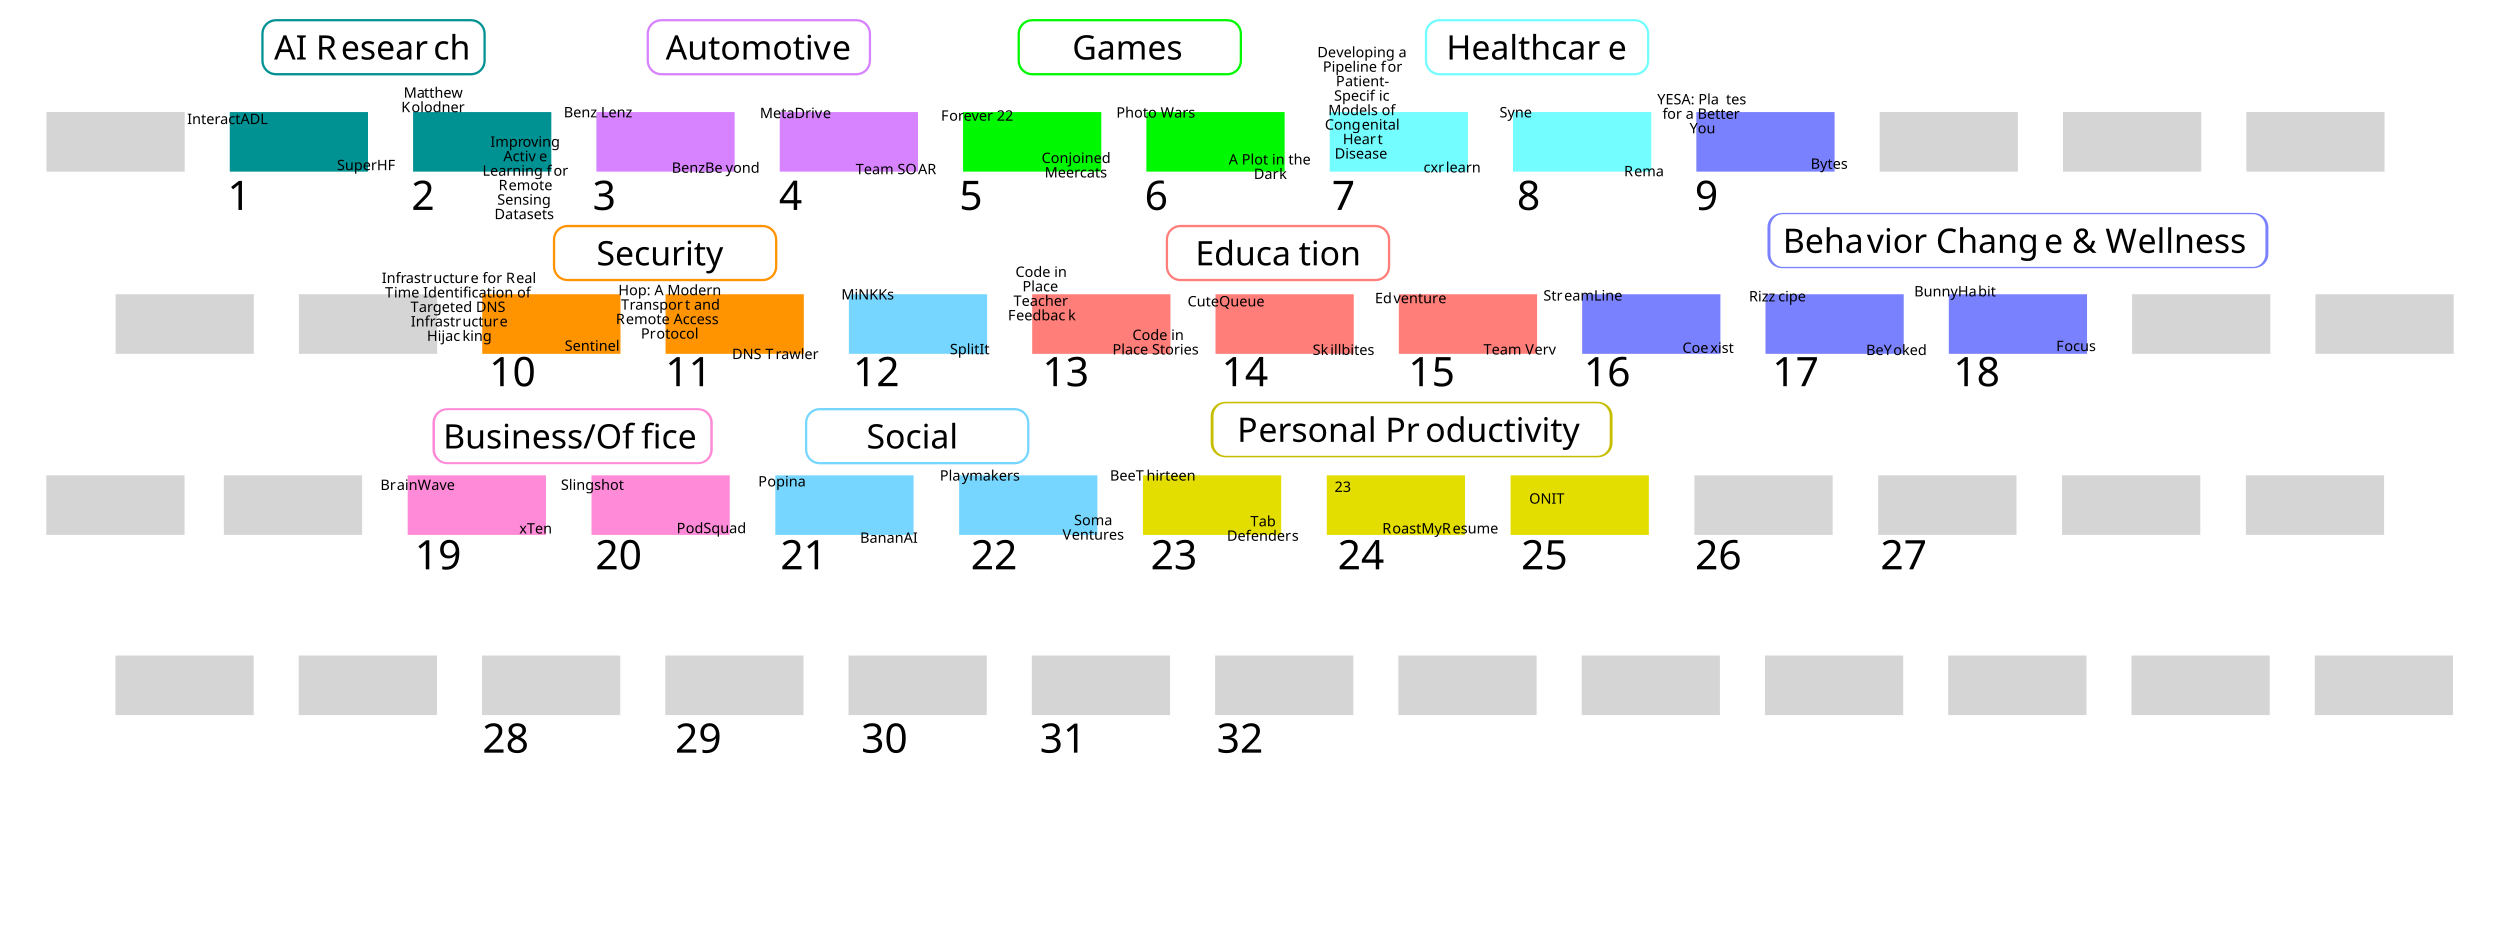
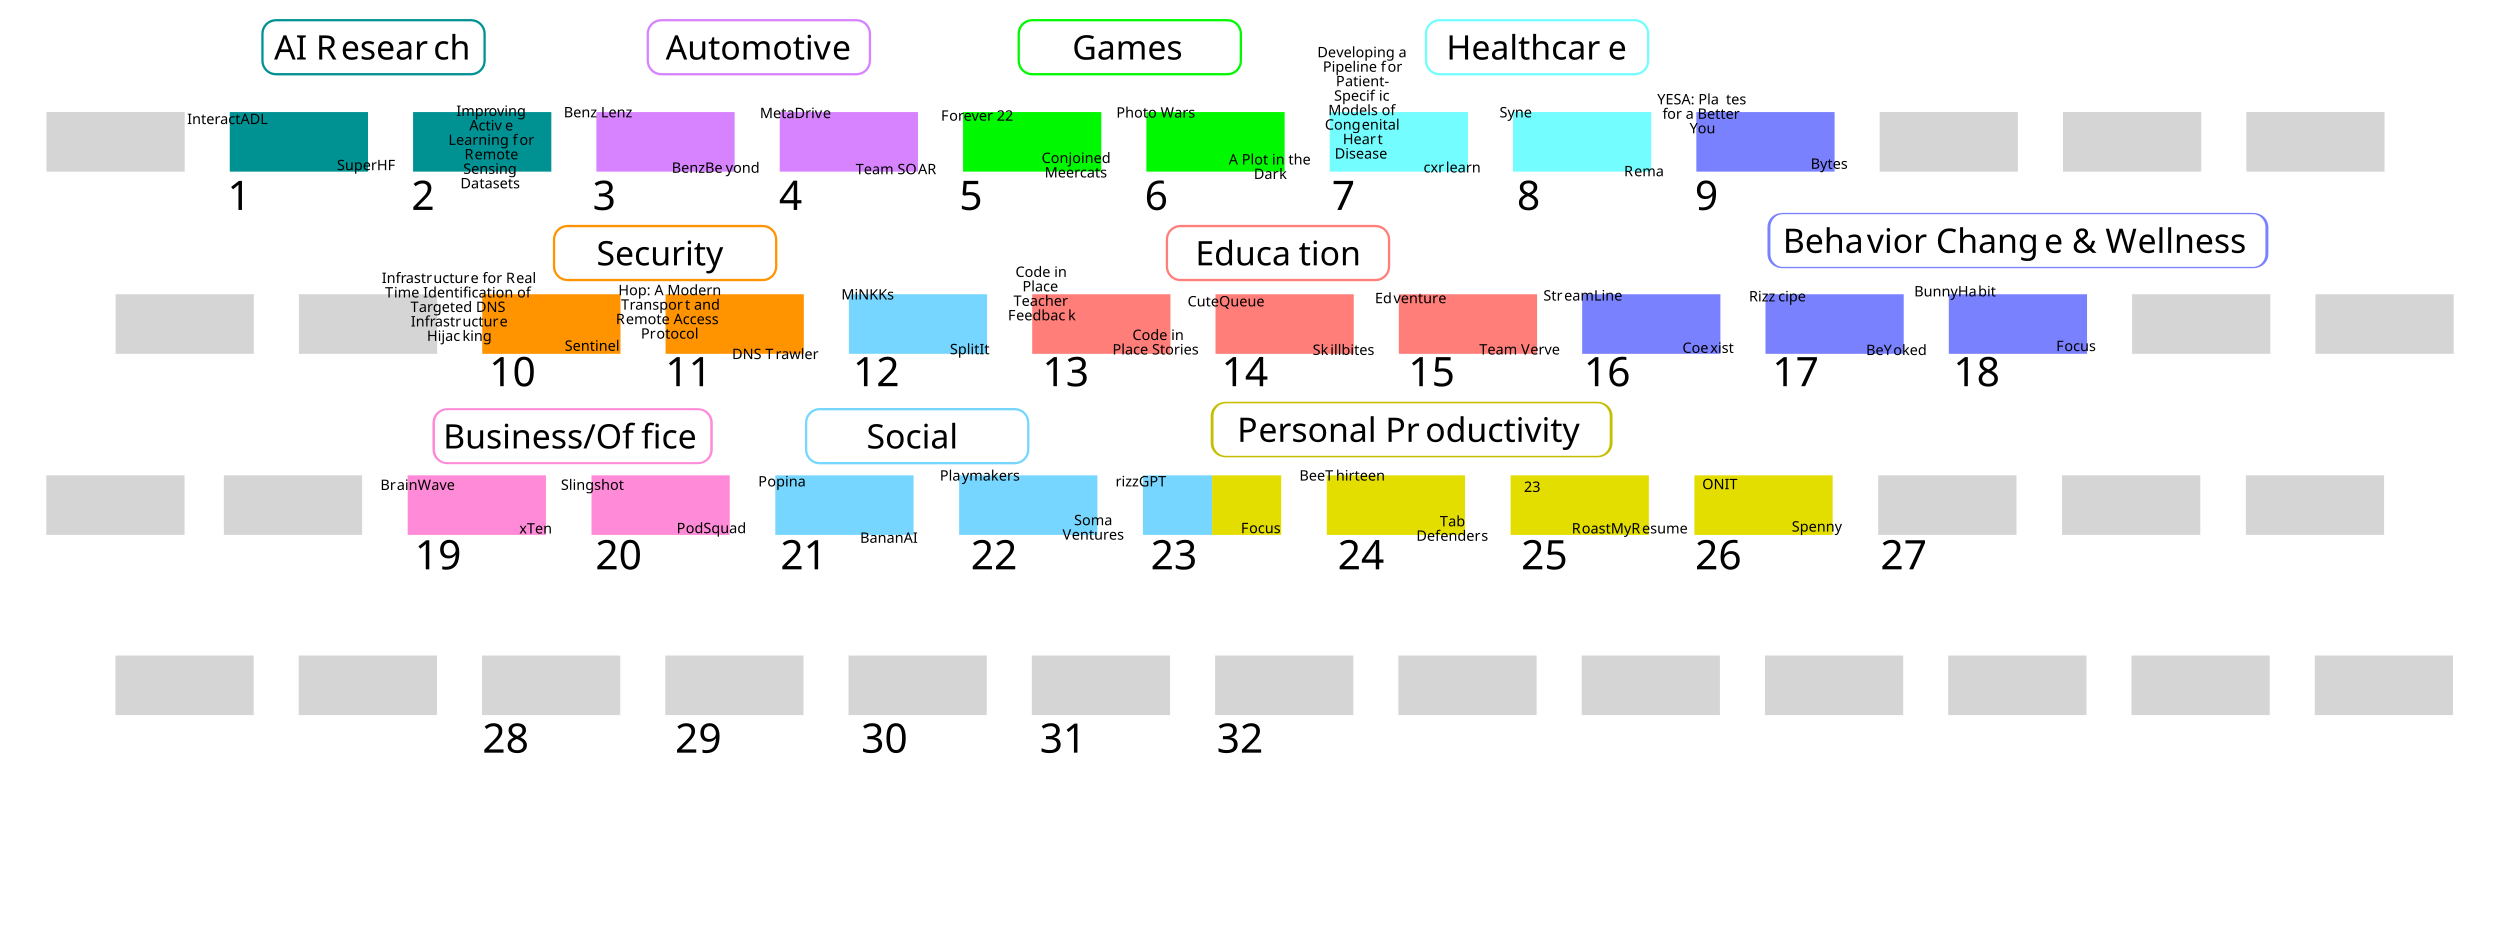
<svg xmlns="http://www.w3.org/2000/svg" width="100%" height="100%" viewBox="0 0 4318 1600" version="1.1" xml:space="preserve" style="fill-rule:evenodd;clip-rule:evenodd;stroke-linecap:round;stroke-linejoin:round;stroke-miterlimit:1.5;">
  <g transform="matrix(1,0,0,1,0.0192315,85.8607)">
    <rect x="80.184" y="107.692" width="238.785" height="102.894" style="fill:rgb(213,213,213);" />
  </g>
  <g transform="matrix(1,0,0,1,119.464,400.539)">
    <rect x="80.184" y="107.692" width="238.785" height="102.894" style="fill:rgb(213,213,213);" />
  </g>
  <g transform="matrix(1,0,0,1,119.196,1024.53)">
    <rect x="80.184" y="107.692" width="238.785" height="102.894" style="fill:rgb(213,213,213);" />
  </g>
  <g transform="matrix(1,0,0,1,435.753,1024.53)">
    <rect x="80.184" y="107.692" width="238.785" height="102.894" style="fill:rgb(213,213,213);" />
  </g>
  <g transform="matrix(1,0,0,1,752.31,1024.53)">
    <rect x="80.184" y="107.692" width="238.785" height="102.894" style="fill:rgb(214,214,214);" />
  </g>
  <g transform="matrix(1,0,0,1,1068.87,1024.53)">
    <rect x="80.184" y="107.692" width="238.785" height="102.894" style="fill:rgb(214,214,214);" />
  </g>
  <g transform="matrix(1,0,0,1,1385.42,1024.53)">
    <rect x="80.184" y="107.692" width="238.785" height="102.894" style="fill:rgb(213,213,213);" />
  </g>
  <g transform="matrix(1,0,0,1,1701.98,1024.53)">
    <rect x="80.184" y="107.692" width="238.785" height="102.894" style="fill:rgb(213,213,213);" />
  </g>
  <g transform="matrix(1,0,0,1,2018.54,1024.53)">
    <rect x="80.184" y="107.692" width="238.785" height="102.894" style="fill:rgb(213,213,213);" />
  </g>
  <g transform="matrix(1,0,0,1,2335.09,1024.53)">
    <rect x="80.184" y="107.692" width="238.785" height="102.894" style="fill:rgb(213,213,213);" />
  </g>
  <g transform="matrix(1,0,0,1,2651.65,1024.53)">
    <rect x="80.184" y="107.692" width="238.785" height="102.894" style="fill:rgb(213,213,213);" />
  </g>
  <g transform="matrix(1,0,0,1,2968.21,1024.53)">
    <rect x="80.184" y="107.692" width="238.785" height="102.894" style="fill:rgb(213,213,213);" />
  </g>
  <g transform="matrix(1,0,0,1,3284.76,1024.53)">
    <rect x="80.184" y="107.692" width="238.785" height="102.894" style="fill:rgb(213,213,213);" />
  </g>
  <g transform="matrix(1,0,0,1,3601.32,1024.53)">
    <rect x="80.184" y="107.692" width="238.785" height="102.894" style="fill:rgb(213,213,213);" />
  </g>
  <g transform="matrix(1,0,0,1,3917.88,1024.53)">
    <rect x="80.184" y="107.692" width="238.785" height="102.894" style="fill:rgb(213,213,213);" />
  </g>
  <g transform="matrix(1,0,0,1,-0.196716,713.311)">
    <rect x="80.184" y="107.692" width="238.785" height="102.894" style="fill:rgb(213,213,213);" />
  </g>
  <g transform="matrix(1,0,0,1,306.479,713.311)">
    <rect x="80.184" y="107.692" width="238.785" height="102.894" style="fill:rgb(213,213,213);" />
  </g>
  <g transform="matrix(1,0,0,1,623.967,713.311)">
    <rect x="80.184" y="107.692" width="238.785" height="102.894" style="fill:rgb(255,138,216);" />
  </g>
  <g transform="matrix(1,0,0,1,941.456,713.311)">
    <rect x="80.184" y="107.692" width="238.785" height="102.894" style="fill:rgb(255,138,216);" />
  </g>
  <g transform="matrix(1,0,0,1,1258.94,713.311)">
    <rect x="80.184" y="107.692" width="238.785" height="102.894" style="fill:rgb(118,214,255);" />
  </g>
  <g transform="matrix(1,0,0,1,1576.43,713.311)">
    <rect x="80.184" y="107.692" width="238.785" height="102.894" style="fill:rgb(118,214,255);" />
  </g>
-   <g transform="matrix(1,0,0,1,1893.92,713.311)">
+   <g transform="matrix(0.5,0,0,1,1934.01,713.311)">
+     <rect x="80.184" y="107.692" width="238.785" height="102.894" style="fill:rgb(118,214,255);" />
+   </g>
+   <g transform="matrix(0.5,0,0,1,2053.41,713.311)">
    <rect x="80.184" y="107.692" width="238.785" height="102.894" style="fill:rgb(228,221,0);" />
  </g>
  <g transform="matrix(1,0,0,1,2211.41,713.311)">
    <rect x="80.184" y="107.692" width="238.785" height="102.894" style="fill:rgb(228,221,0);" />
  </g>
  <g transform="matrix(1,0,0,1,2528.9,713.311)">
    <rect x="80.184" y="107.692" width="238.785" height="102.894" style="fill:rgb(228,221,0);" />
  </g>
  <g transform="matrix(1,0,0,1,2846.39,713.311)">
-     <rect x="80.184" y="107.692" width="238.785" height="102.894" style="fill:rgb(214,214,214);" />
+     <rect x="80.184" y="107.692" width="238.785" height="102.894" style="fill:rgb(228,221,0);" />
  </g>
  <g transform="matrix(1,0,0,1,3163.87,713.311)">
    <rect x="80.184" y="107.692" width="238.785" height="102.894" style="fill:rgb(213,213,213);" />
  </g>
  <g transform="matrix(1,0,0,1,3481.36,713.311)">
    <rect x="80.184" y="107.692" width="238.785" height="102.894" style="fill:rgb(213,213,213);" />
  </g>
  <g transform="matrix(1,0,0,1,3798.85,713.311)">
    <rect x="80.184" y="107.692" width="238.785" height="102.894" style="fill:rgb(213,213,213);" />
  </g>
  <g transform="matrix(1,0,0,1,436.096,400.539)">
    <rect x="80.184" y="107.692" width="238.785" height="102.894" style="fill:rgb(213,213,213);" />
  </g>
  <g transform="matrix(1,0,0,1,752.727,400.539)">
    <rect x="80.184" y="107.692" width="238.785" height="102.894" style="fill:rgb(255,147,0);" />
  </g>
  <g transform="matrix(1,0,0,1,1069.36,400.539)">
    <rect x="80.184" y="107.692" width="238.785" height="102.894" style="fill:rgb(255,147,0);" />
  </g>
  <g transform="matrix(1,0,0,1,1385.99,400.539)">
    <rect x="80.184" y="107.692" width="238.785" height="102.894" style="fill:rgb(118,214,255);" />
  </g>
  <g transform="matrix(1,0,0,1,1702.62,400.539)">
    <rect x="80.184" y="107.692" width="238.785" height="102.894" style="fill:rgb(255,126,121);" />
  </g>
  <g transform="matrix(1,0,0,1,2019.25,400.539)">
    <rect x="80.184" y="107.692" width="238.785" height="102.894" style="fill:rgb(255,126,121);" />
  </g>
  <g transform="matrix(1,0,0,1,2335.89,400.539)">
    <rect x="80.184" y="107.692" width="238.785" height="102.894" style="fill:rgb(255,126,121);" />
  </g>
  <g transform="matrix(1,0,0,1,2652.52,400.539)">
    <rect x="80.184" y="107.692" width="238.785" height="102.894" style="fill:rgb(122,129,255);" />
  </g>
  <g transform="matrix(1,0,0,1,2969.15,400.539)">
    <rect x="80.184" y="107.692" width="238.785" height="102.894" style="fill:rgb(122,129,255);" />
  </g>
  <g transform="matrix(1,0,0,1,3285.78,400.539)">
    <rect x="80.184" y="107.692" width="238.785" height="102.894" style="fill:rgb(122,129,255);" />
  </g>
  <g transform="matrix(1,0,0,1,3602.41,400.539)">
    <rect x="80.184" y="107.692" width="238.785" height="102.894" style="fill:rgb(213,213,213);" />
  </g>
  <g transform="matrix(1,0,0,1,3919.04,400.539)">
    <rect x="80.184" y="107.692" width="238.785" height="102.894" style="fill:rgb(213,213,213);" />
  </g>
  <g transform="matrix(1,0,0,1,316.653,85.8607)">
    <rect x="80.184" y="107.692" width="238.785" height="102.894" style="fill:rgb(0,145,147);" />
  </g>
  <g transform="matrix(1,0,0,1,633.287,85.8607)">
    <rect x="80.184" y="107.692" width="238.785" height="102.894" style="fill:rgb(0,145,147);" />
  </g>
  <g transform="matrix(1,0,0,1,949.921,85.8607)">
    <rect x="80.184" y="107.692" width="238.785" height="102.894" style="fill:rgb(215,131,255);" />
  </g>
  <g transform="matrix(1,0,0,1,1266.55,85.8607)">
    <rect x="80.184" y="107.692" width="238.785" height="102.894" style="fill:rgb(215,131,255);" />
  </g>
  <g transform="matrix(1,0,0,1,1583.19,85.8607)">
    <rect x="80.184" y="107.692" width="238.785" height="102.894" style="fill:rgb(0,249,0);" />
  </g>
  <g transform="matrix(1,0,0,1,1899.82,85.8607)">
    <rect x="80.184" y="107.692" width="238.785" height="102.894" style="fill:rgb(0,249,0);" />
  </g>
  <g transform="matrix(1,0,0,1,2216.46,85.8607)">
    <rect x="80.184" y="107.692" width="238.785" height="102.894" style="fill:rgb(115,253,255);" />
  </g>
  <g transform="matrix(1,0,0,1,2533.09,85.8607)">
    <rect x="80.184" y="107.692" width="238.785" height="102.894" style="fill:rgb(115,253,255);" />
  </g>
  <g transform="matrix(1,0,0,1,2849.72,85.8607)">
    <rect x="80.184" y="107.692" width="238.785" height="102.894" style="fill:rgb(122,129,255);" />
  </g>
  <g transform="matrix(1,0,0,1,3166.36,85.8607)">
    <rect x="80.184" y="107.692" width="238.785" height="102.894" style="fill:rgb(213,213,213);" />
  </g>
  <g transform="matrix(1,0,0,1,3482.99,85.8607)">
    <rect x="80.184" y="107.692" width="238.785" height="102.894" style="fill:rgb(213,213,213);" />
  </g>
  <g transform="matrix(1,0,0,1,3799.63,85.8607)">
    <rect x="80.184" y="107.692" width="238.785" height="102.894" style="fill:rgb(213,213,213);" />
  </g>
  <g transform="matrix(1,0,0,1,8.45554,68.8356)">
    <g transform="matrix(70.3158,0,0,70.3158,426.262,293.732)">
        </g>
    <text x="384.478px" y="293.732px" style="font-family:'ArialRoundedMTBold', 'Arial Rounded MT Bold', sans-serif;font-size:70.316px;">1</text>
  </g>
  <g transform="matrix(1,0,0,1,326.03,68.8356)">
    <g transform="matrix(70.3158,0,0,70.3158,426.262,293.732)">
        </g>
    <text x="384.478px" y="293.732px" style="font-family:'ArialRoundedMTBold', 'Arial Rounded MT Bold', sans-serif;font-size:70.316px;">2</text>
  </g>
  <g transform="matrix(1,0,0,1,639.115,68.8356)">
    <g transform="matrix(70.3158,0,0,70.3158,426.262,293.732)">
        </g>
    <text x="384.478px" y="293.732px" style="font-family:'ArialRoundedMTBold', 'Arial Rounded MT Bold', sans-serif;font-size:70.316px;">3</text>
  </g>
  <g transform="matrix(1,0,0,1,960.898,68.8356)">
    <g transform="matrix(70.3158,0,0,70.3158,426.262,293.732)">
        </g>
    <text x="384.478px" y="293.732px" style="font-family:'ArialRoundedMTBold', 'Arial Rounded MT Bold', sans-serif;font-size:70.316px;">4</text>
  </g>
  <g transform="matrix(1,0,0,1,1272.39,68.8356)">
    <g transform="matrix(70.3158,0,0,70.3158,426.262,293.732)">
        </g>
    <text x="384.478px" y="293.732px" style="font-family:'ArialRoundedMTBold', 'Arial Rounded MT Bold', sans-serif;font-size:70.316px;">5</text>
  </g>
  <g transform="matrix(1,0,0,1,1592.62,68.8356)">
    <g transform="matrix(70.3158,0,0,70.3158,426.262,293.732)">
        </g>
    <text x="384.478px" y="293.732px" style="font-family:'ArialRoundedMTBold', 'Arial Rounded MT Bold', sans-serif;font-size:70.316px;">6</text>
  </g>
  <g transform="matrix(1,0,0,1,1915.85,68.8356)">
    <g transform="matrix(70.3158,0,0,70.3158,426.262,293.732)">
        </g>
    <text x="384.478px" y="293.732px" style="font-family:'ArialRoundedMTBold', 'Arial Rounded MT Bold', sans-serif;font-size:70.316px;">7</text>
  </g>
  <g transform="matrix(1,0,0,1,2235.55,68.8356)">
    <g transform="matrix(70.3158,0,0,70.3158,426.262,293.732)">
        </g>
    <text x="384.478px" y="293.732px" style="font-family:'ArialRoundedMTBold', 'Arial Rounded MT Bold', sans-serif;font-size:70.316px;">8</text>
  </g>
  <g transform="matrix(1,0,0,1,2542.94,68.8356)">
    <g transform="matrix(70.3158,0,0,70.3158,426.262,293.732)">
        </g>
    <text x="384.478px" y="293.732px" style="font-family:'ArialRoundedMTBold', 'Arial Rounded MT Bold', sans-serif;font-size:70.316px;">9</text>
  </g>
  <g transform="matrix(1,0,0,1,2989.41,373.294)">
    <g transform="matrix(70.3158,0,0,70.3158,468.046,293.732)">
        </g>
    <text x="384.478px" y="293.732px" style="font-family:'ArialRoundedMTBold', 'Arial Rounded MT Bold', sans-serif;font-size:70.316px;">18</text>
  </g>
  <g transform="matrix(1,0,0,1,2676.7,373.294)">
    <g transform="matrix(70.3158,0,0,70.3158,468.046,293.732)">
        </g>
    <text x="384.478px" y="293.732px" style="font-family:'ArialRoundedMTBold', 'Arial Rounded MT Bold', sans-serif;font-size:70.316px;">17</text>
  </g>
  <g transform="matrix(1,0,0,1,2351.26,373.294)">
    <g transform="matrix(70.3158,0,0,70.3158,468.046,293.732)">
        </g>
    <text x="384.478px" y="293.732px" style="font-family:'ArialRoundedMTBold', 'Arial Rounded MT Bold', sans-serif;font-size:70.316px;">16</text>
  </g>
  <g transform="matrix(1,0,0,1,2048.05,373.294)">
    <g transform="matrix(70.3158,0,0,70.3158,468.046,293.732)">
        </g>
    <text x="384.478px" y="293.732px" style="font-family:'ArialRoundedMTBold', 'Arial Rounded MT Bold', sans-serif;font-size:70.316px;">15</text>
  </g>
  <g transform="matrix(1,0,0,1,1725.52,373.294)">
    <g transform="matrix(70.3158,0,0,70.3158,468.046,293.732)">
        </g>
    <text x="384.478px" y="293.732px" style="font-family:'ArialRoundedMTBold', 'Arial Rounded MT Bold', sans-serif;font-size:70.316px;">14</text>
  </g>
  <g transform="matrix(1,0,0,1,1416.05,373.294)">
    <g transform="matrix(70.3158,0,0,70.3158,468.046,293.732)">
        </g>
    <text x="384.478px" y="293.732px" style="font-family:'ArialRoundedMTBold', 'Arial Rounded MT Bold', sans-serif;font-size:70.316px;">13</text>
  </g>
  <g transform="matrix(1,0,0,1,1088.82,373.294)">
    <g transform="matrix(70.3158,0,0,70.3158,468.046,293.732)">
        </g>
    <text x="384.478px" y="293.732px" style="font-family:'ArialRoundedMTBold', 'Arial Rounded MT Bold', sans-serif;font-size:70.316px;">12</text>
  </g>
  <g transform="matrix(1,0,0,1,764.664,373.294)">
    <g transform="matrix(70.3158,0,0,70.3158,468.046,293.732)">
        </g>
    <text x="384.478px" y="293.732px" style="font-family:'ArialRoundedMTBold', 'Arial Rounded MT Bold', sans-serif;font-size:70.316px;">11</text>
  </g>
  <g transform="matrix(1,0,0,1,460.52,373.294)">
    <g transform="matrix(70.3158,0,0,70.3158,468.046,293.732)">
        </g>
    <text x="384.478px" y="293.732px" style="font-family:'ArialRoundedMTBold', 'Arial Rounded MT Bold', sans-serif;font-size:70.316px;">10</text>
  </g>
  <g transform="matrix(1,0,0,1,332.006,689.567)">
    <g transform="matrix(70.3158,0,0,70.3158,468.046,293.732)">
        </g>
    <text x="384.478px" y="293.732px" style="font-family:'ArialRoundedMTBold', 'Arial Rounded MT Bold', sans-serif;font-size:70.316px;">19</text>
  </g>
  <g transform="matrix(1,0,0,1,643.875,689.567)">
    <g transform="matrix(70.3158,0,0,70.3158,468.046,293.732)">
        </g>
    <text x="384.478px" y="293.732px" style="font-family:'ArialRoundedMTBold', 'Arial Rounded MT Bold', sans-serif;font-size:70.316px;">20</text>
  </g>
  <g transform="matrix(1,0,0,1,963.383,689.567)">
    <g transform="matrix(70.3158,0,0,70.3158,468.046,293.732)">
        </g>
    <text x="384.478px" y="293.732px" style="font-family:'ArialRoundedMTBold', 'Arial Rounded MT Bold', sans-serif;font-size:70.316px;">21</text>
  </g>
  <g transform="matrix(1,0,0,1,1292.23,689.567)">
    <g transform="matrix(70.3158,0,0,70.3158,468.046,293.732)">
        </g>
    <text x="384.478px" y="293.732px" style="font-family:'ArialRoundedMTBold', 'Arial Rounded MT Bold', sans-serif;font-size:70.316px;">22</text>
  </g>
  <g transform="matrix(1,0,0,1,1602.92,689.567)">
    <g transform="matrix(70.3158,0,0,70.3158,468.046,293.732)">
        </g>
    <text x="384.478px" y="293.732px" style="font-family:'ArialRoundedMTBold', 'Arial Rounded MT Bold', sans-serif;font-size:70.316px;">23</text>
  </g>
  <g transform="matrix(1,0,0,1,1925.99,689.567)">
    <g transform="matrix(70.3158,0,0,70.3158,468.046,293.732)">
        </g>
    <text x="384.478px" y="293.732px" style="font-family:'ArialRoundedMTBold', 'Arial Rounded MT Bold', sans-serif;font-size:70.316px;">24</text>
  </g>
  <g transform="matrix(1,0,0,1,2242.82,689.567)">
    <g transform="matrix(70.3158,0,0,70.3158,468.046,293.732)">
        </g>
    <text x="384.478px" y="293.732px" style="font-family:'ArialRoundedMTBold', 'Arial Rounded MT Bold', sans-serif;font-size:70.316px;">25</text>
  </g>
  <g transform="matrix(1,0,0,1,2543.24,689.567)">
    <g transform="matrix(70.3158,0,0,70.3158,468.046,293.732)">
        </g>
    <text x="384.478px" y="293.732px" style="font-family:'ArialRoundedMTBold', 'Arial Rounded MT Bold', sans-serif;font-size:70.316px;">26</text>
  </g>
  <g transform="matrix(1,0,0,1,2863.38,689.567)">
    <g transform="matrix(70.3158,0,0,70.3158,468.046,293.732)">
        </g>
    <text x="384.478px" y="293.732px" style="font-family:'ArialRoundedMTBold', 'Arial Rounded MT Bold', sans-serif;font-size:70.316px;">27</text>
  </g>
  <g transform="matrix(1,0,0,1,1716.96,1006.3)">
    <g transform="matrix(70.3158,0,0,70.3158,468.046,293.732)">
        </g>
    <text x="384.478px" y="293.732px" style="font-family:'ArialRoundedMTBold', 'Arial Rounded MT Bold', sans-serif;font-size:70.316px;">32</text>
  </g>
  <g transform="matrix(1,0,0,1,1411.28,1006.3)">
    <g transform="matrix(70.3158,0,0,70.3158,468.046,293.732)">
        </g>
    <text x="384.478px" y="293.732px" style="font-family:'ArialRoundedMTBold', 'Arial Rounded MT Bold', sans-serif;font-size:70.316px;">31</text>
  </g>
  <g transform="matrix(1,0,0,1,1102.9,1006.3)">
    <g transform="matrix(70.3158,0,0,70.3158,468.046,293.732)">
        </g>
    <text x="384.478px" y="293.732px" style="font-family:'ArialRoundedMTBold', 'Arial Rounded MT Bold', sans-serif;font-size:70.316px;">30</text>
  </g>
  <g transform="matrix(1,0,0,1,781.515,1006.3)">
    <g transform="matrix(70.3158,0,0,70.3158,468.046,293.732)">
        </g>
    <text x="384.478px" y="293.732px" style="font-family:'ArialRoundedMTBold', 'Arial Rounded MT Bold', sans-serif;font-size:70.316px;">29</text>
  </g>
  <g transform="matrix(1,0,0,1,448.64,1006.3)">
    <g transform="matrix(70.3158,0,0,70.3158,468.046,293.732)">
        </g>
    <text x="384.478px" y="293.732px" style="font-family:'ArialRoundedMTBold', 'Arial Rounded MT Bold', sans-serif;font-size:70.316px;">28</text>
  </g>
  <g transform="matrix(1,0,0,1,-31.3942,-272.551)">
    <g transform="matrix(58.3333,0,0,58.3333,848.24,375.353)">
        </g>
    <text x="504.848px" y="375.353px" style="font-family:'ArialRoundedMTBold', 'Arial Rounded MT Bold', sans-serif;font-size:58.333px;">AI R<tspan x="620.148px 654.812px " y="375.353px 375.353px ">es</tspan>ear<tspan x="779.795px " y="375.353px ">c</tspan>h</text>
    <path d="M868.392,330.796C868.392,317.924 857.941,307.474 845.069,307.474L508.019,307.474C495.147,307.474 484.697,317.924 484.697,330.796L484.697,377.441C484.697,390.313 495.147,400.764 508.019,400.764L845.069,400.764C857.941,400.764 868.392,390.313 868.392,377.441L868.392,330.796Z" style="fill:none;stroke:rgb(0,145,147);stroke-width:3.96px;" />
  </g>
  <g transform="matrix(1,0,0,1,634.151,-272.551)">
    <g transform="matrix(58.3333,0,0,58.3333,837.488,375.353)">
        </g>
    <text x="515.601px" y="375.353px" style="font-family:'ArialRoundedMTBold', 'Arial Rounded MT Bold', sans-serif;font-size:58.333px;">Automotiv<tspan x="802.824px " y="375.353px ">e</tspan>
    </text>
    <path d="M868.392,330.796C868.392,317.924 857.941,307.474 845.069,307.474L508.019,307.474C495.147,307.474 484.697,317.924 484.697,330.796L484.697,377.441C484.697,390.313 495.147,400.764 508.019,400.764L845.069,400.764C857.941,400.764 868.392,390.313 868.392,377.441L868.392,330.796Z" style="fill:none;stroke:rgb(215,131,255);stroke-width:3.96px;" />
  </g>
  <g transform="matrix(1,0,0,1,1274.85,-272.551)">
    <g transform="matrix(58.3333,0,0,58.3333,775.922,375.353)">
        </g>
    <text x="577.167px" y="375.353px" style="font-family:'ArialRoundedMTBold', 'Arial Rounded MT Bold', sans-serif;font-size:58.333px;">Games</text>
    <path d="M868.392,330.796C868.392,317.924 857.941,307.474 845.069,307.474L508.019,307.474C495.147,307.474 484.697,317.924 484.697,330.796L484.697,377.441C484.697,390.313 495.147,400.764 508.019,400.764L845.069,400.764C857.941,400.764 868.392,390.313 868.392,377.441L868.392,330.796Z" style="fill:none;stroke:rgb(0,249,0);stroke-width:3.96px;" />
  </g>
  <g transform="matrix(1,0,0,1,1978.31,-272.551)">
    <g transform="matrix(58.3333,0,0,58.3333,833.258,375.353)">
        </g>
    <text x="519.83px" y="375.353px" style="font-family:'ArialRoundedMTBold', 'Arial Rounded MT Bold', sans-serif;font-size:58.333px;">Healthcar<tspan x="798.594px " y="375.353px ">e</tspan>
    </text>
    <path d="M868.392,330.796C868.392,317.924 857.941,307.474 845.069,307.474L508.019,307.474C495.147,307.474 484.697,317.924 484.697,330.796L484.697,377.441C484.697,390.313 495.147,400.764 508.019,400.764L845.069,400.764C857.941,400.764 868.392,390.313 868.392,377.441L868.392,330.796Z" style="fill:none;stroke:rgb(115,253,255);stroke-width:3.96px;" />
  </g>
  <g transform="matrix(2.24152,0,0,1,1968.87,61.366)">
    <g transform="matrix(0.446127,0,0,1,268.461,0)">
      <g transform="matrix(58.3333,0,0,58.3333,1320.72,375.353)">
            </g>
      <text x="508.728px" y="375.353px" style="font-family:'ArialRoundedMTBold', 'Arial Rounded MT Bold', sans-serif;font-size:58.333px;">Beha<tspan x="653.793px 685.409px " y="375.353px 375.353px ">vi</tspan>or Chang<tspan x="959.9px 994.564px " y="375.353px 375.353px ">e </tspan>&amp; W<tspan x="1121.31px 1155.98px " y="375.353px 375.353px ">el</tspan>lness</text>
    </g>
    <path d="M868.392,330.796C868.392,317.924 863.73,307.474 857.987,307.474L495.102,307.474C489.359,307.474 484.697,317.924 484.697,330.796L484.697,377.441C484.697,390.313 489.359,400.764 495.102,400.764L857.987,400.764C863.73,400.764 868.392,390.313 868.392,377.441L868.392,330.796Z" style="fill:none;stroke:rgb(122,129,255);stroke-width:2.28px;" />
  </g>
  <g transform="matrix(1,0,0,1,472.242,82.9232)">
    <g transform="matrix(58.3333,0,0,58.3333,795.091,375.353)">
        </g>
    <text x="557.998px" y="375.353px" style="font-family:'ArialRoundedMTBold', 'Arial Rounded MT Bold', sans-serif;font-size:58.333px;">Security</text>
    <path d="M868.392,330.796C868.392,317.924 857.941,307.474 845.069,307.474L508.019,307.474C495.147,307.474 484.697,317.924 484.697,330.796L484.697,377.441C484.697,390.313 495.147,400.764 508.019,400.764L845.069,400.764C857.941,400.764 868.392,390.313 868.392,377.441L868.392,330.796Z" style="fill:none;stroke:rgb(255,147,0);stroke-width:3.96px;" />
  </g>
  <g transform="matrix(1,0,0,1,1530.8,82.9232)">
    <g transform="matrix(58.3333,0,0,58.3333,819.245,375.353)">
        </g>
    <text x="533.844px" y="375.353px" style="font-family:'ArialRoundedMTBold', 'Arial Rounded MT Bold', sans-serif;font-size:58.333px;">Educa<tspan x="712.319px 732.969px " y="375.353px 375.353px ">ti</tspan>on</text>
    <path d="M868.392,330.796C868.392,317.924 857.941,307.474 845.069,307.474L508.019,307.474C495.147,307.474 484.697,317.924 484.697,330.796L484.697,377.441C484.697,390.313 495.147,400.764 508.019,400.764L845.069,400.764C857.941,400.764 868.392,390.313 868.392,377.441L868.392,330.796Z" style="fill:none;stroke:rgb(255,126,121);stroke-width:3.96px;" />
  </g>
  <g transform="matrix(1,0,0,1,907.617,399.236)">
    <g transform="matrix(58.3333,0,0,58.3333,764.087,375.353)">
        </g>
    <text x="589.002px" y="375.353px" style="font-family:'ArialRoundedMTBold', 'Arial Rounded MT Bold', sans-serif;font-size:58.333px;">Social</text>
    <path d="M868.392,330.796C868.392,317.924 857.941,307.474 845.069,307.474L508.019,307.474C495.147,307.474 484.697,317.924 484.697,330.796L484.697,377.441C484.697,390.313 495.147,400.764 508.019,400.764L845.069,400.764C857.941,400.764 868.392,390.313 868.392,377.441L868.392,330.796Z" style="fill:none;stroke:rgb(118,214,255);stroke-width:3.96px;" />
  </g>
  <g transform="matrix(1.25066,0,0,1,142.926,399.236)">
    <g transform="matrix(0.799581,0,0,1,97.1427,0)">
      <g transform="matrix(58.3333,0,0,58.3333,948.224,375.353)">
            </g>
      <text x="501.04px" y="375.353px" style="font-family:'ArialRoundedMTBold', 'Arial Rounded MT Bold', sans-serif;font-size:58.333px;">Business/Of<tspan x="842.951px 863.088px 878.896px " y="375.353px 375.353px 375.353px ">fic</tspan>e</text>
    </g>
    <path d="M868.392,330.796C868.392,317.924 860.036,307.474 849.744,307.474L503.345,307.474C493.053,307.474 484.697,317.924 484.697,330.796L484.697,377.441C484.697,390.313 493.053,400.764 503.345,400.764L849.744,400.764C860.036,400.764 868.392,390.313 868.392,377.441L868.392,330.796Z" style="fill:none;stroke:rgb(255,138,216);stroke-width:3.5px;" />
  </g>
  <g transform="matrix(1.7963,0,0,1,1222.84,387.817)">
    <g transform="matrix(0.5567,0,0,1,214.866,0)">
      <g transform="matrix(58.3333,0,0,58.3333,1130.59,375.353)">
            </g>
      <text x="528.033px" y="375.353px" style="font-family:'ArialRoundedMTBold', 'Arial Rounded MT Bold', sans-serif;font-size:58.333px;">P<tspan x="564.719px 599.383px 623.479px 655.096px " y="375.353px 375.353px 375.353px 375.353px ">erso</tspan>nal Pr<tspan x="852.853px 888.087px " y="375.353px 375.353px ">od</tspan>uctivity</text>
    </g>
    <path d="M868.392,330.796C868.392,317.924 862.574,307.474 855.408,307.474L497.681,307.474C490.515,307.474 484.697,317.924 484.697,330.796L484.697,377.441C484.697,390.313 490.515,400.764 497.681,400.764L855.408,400.764C862.574,400.764 868.392,390.313 868.392,377.441L868.392,330.796Z" style="fill:none;stroke:rgb(197,190,0);stroke-width:2.72px;" />
  </g>
  <g transform="matrix(1,0,0,1,-38.2923,84.0818)">
    <g transform="matrix(25,0,0,25,508.683,130.203)">
        </g>
    <text x="361.576px" y="130.203px" style="font-family:'ArialRoundedMTBold', 'Arial Rounded MT Bold', sans-serif;font-size:25px;">Inter<tspan x="418.534px 433.39px " y="130.203px 130.203px ">ac</tspan>tADL</text>
  </g>
  <g transform="matrix(1,0,0,1,200.493,163.712)">
    <g transform="matrix(25,0,0,25,488.779,130.203)">
        </g>
    <text x="381.479px" y="130.203px" style="font-family:'ArialRoundedMTBold', 'Arial Rounded MT Bold', sans-serif;font-size:25px;">SuperHF</text>
  </g>
-   <g transform="matrix(1,0,0,1,313.437,51.1089)">
-     <text x="383.774px" y="117.703px" style="font-family:'ArialRoundedMTBold', 'Arial Rounded MT Bold', sans-serif;font-size:25px;">Ma<tspan x="418.833px 427.683px " y="117.703px 117.703px ">tt</tspan>he<tspan x="466.16px " y="117.703px ">w</tspan>
-     </text>
-     <g transform="matrix(25,0,0,25,490.659,142.703)">
-         </g>
-     <text x="379.6px" y="142.703px" style="font-family:'ArialRoundedMTBold', 'Arial Rounded MT Bold', sans-serif;font-size:25px;">K<tspan x="397.153px 412.253px " y="142.703px 142.703px ">ol</tspan>odner</text>
-   </g>
  <g transform="matrix(1,0,0,1,601.281,72.4501)">
    <g transform="matrix(25,0,0,25,497.776,130.203)">
        </g>
    <text x="372.483px" y="130.203px" style="font-family:'ArialRoundedMTBold', 'Arial Rounded MT Bold', sans-serif;font-size:25px;">Benz Lenz</text>
  </g>
  <g transform="matrix(1,0,0,1,306.142,389.337)">
    <text x="353.186px" y="99.489px" style="font-family:'ArialRoundedMTBold', 'Arial Rounded MT Bold', sans-serif;font-size:25px;">Infr<tspan x="394.763px 409.619px " y="99.489px 99.489px ">as</tspan>tr<tspan x="442.346px 457.446px " y="99.489px 99.489px ">uc</tspan>tur<tspan x="506.58px 521.436px 527.686px 535.681px 550.781px " y="99.489px 99.489px 99.489px 99.489px 99.489px ">e for</tspan> R<tspan x="585.339px 600.195px " y="99.489px 99.489px ">ea</tspan>l</text>
    <text x="358.948px" y="124.489px" style="font-family:'ArialRoundedMTBold', 'Arial Rounded MT Bold', sans-serif;font-size:25px;">T<tspan x="374.243px 381.018px " y="124.489px 124.489px ">im</tspan>e Identif<tspan x="501.904px 508.679px 523.535px 537.769px 546.619px " y="124.489px 124.489px 124.489px 124.489px 124.489px ">icati</tspan>on of</text>
    <text x="402.917px" y="149.489px" style="font-family:'ArialRoundedMTBold', 'Arial Rounded MT Bold', sans-serif;font-size:25px;">T<tspan x="417.297px 432.153px 442.48px 457.483px 472.339px " y="149.489px 149.489px 149.489px 149.489px 149.489px ">arget</tspan>ed DNS</text>
    <text x="403.381px" y="174.489px" style="font-family:'ArialRoundedMTBold', 'Arial Rounded MT Bold', sans-serif;font-size:25px;">Infr<tspan x="444.958px 459.814px " y="174.489px 174.489px ">as</tspan>tr<tspan x="492.541px 507.642px " y="174.489px 174.489px ">uc</tspan>tur<tspan x="556.775px " y="174.489px ">e</tspan>
    </text>
    <g transform="matrix(25,0,0,25,543.762,199.489)">
        </g>
    <text x="431.25px" y="199.489px" style="font-family:'ArialRoundedMTBold', 'Arial Rounded MT Bold', sans-serif;font-size:25px;">Hijac<tspan x="492.554px 506.262px 513.037px " y="199.489px 199.489px 199.489px ">kin</tspan>g</text>
  </g>
  <g transform="matrix(1,0,0,1,589.69,475.692)">
    <g transform="matrix(25,0,0,25,484.623,130.203)">
        </g>
    <text x="385.636px" y="130.203px" style="font-family:'ArialRoundedMTBold', 'Arial Rounded MT Bold', sans-serif;font-size:25px;">Sentinel</text>
  </g>
  <g transform="matrix(1,0,0,1,694.784,410.392)">
    <text x="373.181px" y="99.489px" style="font-family:'ArialRoundedMTBold', 'Arial Rounded MT Bold', sans-serif;font-size:25px;">Hop: A Modern</text>
    <text x="377.838px" y="124.489px" style="font-family:'ArialRoundedMTBold', 'Arial Rounded MT Bold', sans-serif;font-size:25px;">T<tspan x="392.511px 402.838px 417.694px " y="124.489px 124.489px 124.489px ">ran</tspan>spor<tspan x="488.324px 497.174px " y="124.489px 124.489px ">t </tspan>and</text>
    <text x="368.903px" y="149.489px" style="font-family:'ArialRoundedMTBold', 'Arial Rounded MT Bold', sans-serif;font-size:25px;">R<tspan x="386.261px 401.117px " y="149.489px 149.489px ">em</tspan>ote Access</text>
    <g transform="matrix(25,0,0,25,514.648,174.489)">
        </g>
    <text x="412.195px" y="174.489px" style="font-family:'ArialRoundedMTBold', 'Arial Rounded MT Bold', sans-serif;font-size:25px;">Pr<tspan x="438.867px 453.967px " y="174.489px 174.489px ">ot</tspan>ocol</text>
  </g>
  <g transform="matrix(1,0,0,1,905.504,490.023)">
    <g transform="matrix(25,0,0,25,511.411,130.203)">
        </g>
    <text x="358.848px" y="130.203px" style="font-family:'ArialRoundedMTBold', 'Arial Rounded MT Bold', sans-serif;font-size:25px;">DNS T<tspan x="433.945px 444.272px 458.506px 478.83px " y="130.203px 130.203px 130.203px 130.203px ">rawl</tspan>er</text>
  </g>
  <g transform="matrix(1,0,0,1,801.172,168.248)">
    <g transform="matrix(25,0,0,25,511.228,130.203)">
        </g>
    <text x="359.031px" y="130.203px" style="font-family:'ArialRoundedMTBold', 'Arial Rounded MT Bold', sans-serif;font-size:25px;">BenzBe<tspan x="452.183px 465.403px 480.503px " y="130.203px 130.203px 130.203px ">yon</tspan>d</text>
  </g>
  <g transform="matrix(1,0,0,1,939.175,73.8855)">
    <g transform="matrix(25,0,0,25,496.976,130.203)">
        </g>
    <text x="373.282px" y="130.203px" style="font-family:'ArialRoundedMTBold', 'Arial Rounded MT Bold', sans-serif;font-size:25px;">MetaDriv<tspan x="482.12px " y="130.203px ">e</tspan>
    </text>
  </g>
  <g transform="matrix(1,0,0,1,1114.64,170.708)">
    <g transform="matrix(25,0,0,25,506.937,130.203)">
        </g>
    <text x="363.321px" y="130.203px" style="font-family:'ArialRoundedMTBold', 'Arial Rounded MT Bold', sans-serif;font-size:25px;">T<tspan x="377.372px 392.228px " y="130.203px 130.203px ">ea</tspan>m SO<tspan x="470.975px 488.956px " y="130.203px 130.203px ">AR</tspan>
    </text>
  </g>
  <g transform="matrix(1,0,0,1,1254.53,78.2745)">
    <g transform="matrix(25,0,0,25,499.528,130.203)">
        </g>
    <text x="370.731px" y="130.203px" style="font-family:'ArialRoundedMTBold', 'Arial Rounded MT Bold', sans-serif;font-size:25px;">F<tspan x="384.879px 399.979px 410.306px 424.54px 437.76px 452.616px " y="130.203px 130.203px 130.203px 130.203px 130.203px 130.203px ">orever</tspan> 22</text>
  </g>
  <g transform="matrix(1,0,0,1,1425.35,163.854)">
    <text x="373.661px" y="117.703px" style="font-family:'ArialRoundedMTBold', 'Arial Rounded MT Bold', sans-serif;font-size:25px;">Conjoined</text>
    <g transform="matrix(25,0,0,25,491.294,142.703)">
        </g>
    <text x="378.965px" y="142.703px" style="font-family:'ArialRoundedMTBold', 'Arial Rounded MT Bold', sans-serif;font-size:25px;">Meer<tspan x="439.805px 454.661px 468.894px 477.744px " y="142.703px 142.703px 142.703px 142.703px ">cats</tspan>
    </text>
  </g>
  <g transform="matrix(1,0,0,1,1364.85,378.808)">
    <text x="389.023px" y="99.489px" style="font-family:'ArialRoundedMTBold', 'Arial Rounded MT Bold', sans-serif;font-size:25px;">Code in</text>
    <text x="401.121px" y="124.489px" style="font-family:'ArialRoundedMTBold', 'Arial Rounded MT Bold', sans-serif;font-size:25px;">Place</text>
    <text x="385.679px" y="149.489px" style="font-family:'ArialRoundedMTBold', 'Arial Rounded MT Bold', sans-serif;font-size:25px;">T<tspan x="399.729px 414.585px 429.441px 443.674px 458.774px " y="149.489px 149.489px 149.489px 149.489px 149.489px ">eache</tspan>r</text>
    <g transform="matrix(25,0,0,25,494.23,174.489)">
        </g>
    <text x="376.029px" y="174.489px" style="font-family:'ArialRoundedMTBold', 'Arial Rounded MT Bold', sans-serif;font-size:25px;">F<tspan x="390.177px 405.033px " y="174.489px 174.489px ">ee</tspan>dbac<tspan x="479.899px " y="174.489px ">k</tspan>
    </text>
  </g>
  <g transform="matrix(1,0,0,1,1566.85,469.585)">
    <text x="389.023px" y="117.703px" style="font-family:'ArialRoundedMTBold', 'Arial Rounded MT Bold', sans-serif;font-size:25px;">Code in</text>
    <g transform="matrix(25,0,0,25,515.641,142.703)">
        </g>
    <text x="354.618px" y="142.703px" style="font-family:'ArialRoundedMTBold', 'Arial Rounded MT Bold', sans-serif;font-size:25px;">Place Stories</text>
  </g>
  <g transform="matrix(1,0,0,1,1684.49,399.003)">
    <g transform="matrix(25,0,0,25,503.641,130.203)">
        </g>
    <text x="366.617px" y="130.203px" style="font-family:'ArialRoundedMTBold', 'Arial Rounded MT Bold', sans-serif;font-size:25px;">CuteQueue</text>
  </g>
  <g transform="matrix(1,0,0,1,1887.24,482.82)">
    <g transform="matrix(25,0,0,25,490.311,130.203)">
        </g>
    <text x="379.947px" y="130.203px" style="font-family:'ArialRoundedMTBold', 'Arial Rounded MT Bold', sans-serif;font-size:25px;">Sk<tspan x="410.331px 417.106px " y="130.203px 130.203px ">il</tspan>lbites</text>
  </g>
  <g transform="matrix(1,0,0,1,2001.77,393.503)">
    <g transform="matrix(25,0,0,25,497.269,130.203)">
        </g>
    <text x="372.989px" y="130.203px" style="font-family:'ArialRoundedMTBold', 'Arial Rounded MT Bold', sans-serif;font-size:25px;">Ed<tspan x="404.96px 418.18px 433.036px " y="130.203px 130.203px 130.203px ">ven</tspan>tur<tspan x="482.413px " y="130.203px ">e</tspan>
    </text>
  </g>
  <g transform="matrix(1,0,0,1,1066.59,387.129)">
    <g transform="matrix(25,0,0,25,483.707,130.203)">
        </g>
    <text x="386.551px" y="130.203px" style="font-family:'ArialRoundedMTBold', 'Arial Rounded MT Bold', sans-serif;font-size:25px;">MiNKKs</text>
  </g>
  <g transform="matrix(1,0,0,1,1258.44,699.901)">
    <g transform="matrix(25,0,0,25,505.436,130.203)">
        </g>
    <text x="364.823px" y="130.203px" style="font-family:'ArialRoundedMTBold', 'Arial Rounded MT Bold', sans-serif;font-size:25px;">Pla<tspan x="402.799px 416.349px " y="130.203px 130.203px ">ym</tspan>ak<tspan x="466.703px 481.559px 491.886px " y="130.203px 130.203px 130.203px ">ers</tspan>
    </text>
  </g>
  <g transform="matrix(1,0,0,1,1454.3,789.419)">
    <text x="400.754px" y="117.703px" style="font-family:'ArialRoundedMTBold', 'Arial Rounded MT Bold', sans-serif;font-size:25px;">Soma</text>
    <g transform="matrix(25,0,0,25,489.426,142.703)">
        </g>
    <text x="380.832px" y="142.703px" style="font-family:'ArialRoundedMTBold', 'Arial Rounded MT Bold', sans-serif;font-size:25px;">V<tspan x="396.787px 411.643px " y="142.703px 142.703px ">en</tspan>tur<tspan x="461.02px 475.876px " y="142.703px 142.703px ">es</tspan>
    </text>
  </g>
-   <g transform="matrix(1,0,0,1,1556.89,699.845)">
+   <g transform="matrix(1,0,0,1,1539.53,709.936)">
+     <g transform="matrix(25,0,0,25,483.066,130.203)">
+         </g>
+     <text x="387.192px" y="130.203px" style="font-family:'ArialRoundedMTBold', 'Arial Rounded MT Bold', sans-serif;font-size:25px;">rizzGPT</text>
+   </g>
+   <g transform="matrix(1,0,0,1,1884.09,699.845)">
    <g transform="matrix(25,0,0,25,510.019,130.203)">
        </g>
    <text x="360.239px" y="130.203px" style="font-family:'ArialRoundedMTBold', 'Arial Rounded MT Bold', sans-serif;font-size:25px;">BeeT<tspan x="423.227px 438.328px 445.102px 456.357px 465.207px " y="130.203px 130.203px 130.203px 130.203px 130.203px ">hirte</tspan>en</text>
  </g>
-   <g transform="matrix(1,0,0,1,1746.83,791.361)">
+   <g transform="matrix(1,0,0,1,1744.51,790.691)">
+     <g transform="matrix(25,0,0,25,471.506,130.203)">
+         </g>
+     <text x="398.752px" y="130.203px" style="font-family:'ArialRoundedMTBold', 'Arial Rounded MT Bold', sans-serif;font-size:25px;">F<tspan x="412.9px 428px " y="130.203px 130.203px ">oc</tspan>us</text>
+   </g>
+   <g transform="matrix(1,0,0,1,2074.02,791.361)">
    <text x="412.864px" y="117.703px" style="font-family:'ArialRoundedMTBold', 'Arial Rounded MT Bold', sans-serif;font-size:25px;">T<tspan x="427.244px 441.77px " y="117.703px 117.703px ">ab</tspan>
    </text>
    <g transform="matrix(25,0,0,25,497.965,142.703)">
        </g>
    <text x="372.294px" y="142.703px" style="font-family:'ArialRoundedMTBold', 'Arial Rounded MT Bold', sans-serif;font-size:25px;">Def<tspan x="413.651px 428.507px " y="142.703px 142.703px ">en</tspan>der<tspan x="484.415px " y="142.703px ">s</tspan>
    </text>
  </g>
-   <g transform="matrix(1,0,0,1,1884.69,719.446)">
+   <g transform="matrix(1,0,0,1,2211.88,719.446)">
    <g transform="matrix(25,0,0,25,449.985,130.203)">
        </g>
    <text x="420.273px" y="130.203px" style="font-family:'ArialRoundedMTBold', 'Arial Rounded MT Bold', sans-serif;font-size:25px;">23</text>
  </g>
-   <g transform="matrix(1,0,0,1,2032.74,791.163)">
+   <g transform="matrix(1,0,0,1,2359.94,791.163)">
    <g transform="matrix(25,0,0,25,556.621,130.203)">
        </g>
    <text x="354.692px" y="130.203px" style="font-family:'ArialRoundedMTBold', 'Arial Rounded MT Bold', sans-serif;font-size:25px;">R<tspan x="372.051px 387.151px " y="130.203px 130.203px ">oa</tspan>stMyR<tspan x="476.14px 490.996px " y="130.203px 130.203px ">es</tspan>ume</text>
  </g>
-   <g transform="matrix(1,0,0,1,2216.62,739.716)">
+   <g transform="matrix(1,0,0,1,2515.52,714.721)">
    <g transform="matrix(25,0,0,25,486.778,130.203)">
        </g>
    <text x="424.535px" y="130.203px" style="font-family:'ArialRoundedMTBold', 'Arial Rounded MT Bold', sans-serif;font-size:25px;">ONIT</text>
+   </g>
+   <g transform="matrix(1,0,0,1,2684.51,787.974)">
+     <g transform="matrix(25,0,0,25,501.109,130.203)">
+         </g>
+     <text x="410.204px" y="130.203px" style="font-family:'ArialRoundedMTBold', 'Arial Rounded MT Bold', sans-serif;font-size:25px;">Spenny</text>
  </g>
  <g transform="matrix(1,0,0,1,1102.24,807.351)">
    <g transform="matrix(25,0,0,25,486.979,130.203)">
        </g>
    <text x="383.28px" y="130.203px" style="font-family:'ArialRoundedMTBold', 'Arial Rounded MT Bold', sans-serif;font-size:25px;">BananAI</text>
  </g>
  <g transform="matrix(1,0,0,1,1241.19,481.636)">
    <g transform="matrix(25,0,0,25,470.817,130.203)">
        </g>
    <text x="399.442px" y="130.203px" style="font-family:'ArialRoundedMTBold', 'Arial Rounded MT Bold', sans-serif;font-size:25px;">SplitIt</text>
  </g>
  <g transform="matrix(1,0,0,1,916.061,709.994)">
    <g transform="matrix(25,0,0,25,476.719,130.203)">
        </g>
    <text x="393.54px" y="130.203px" style="font-family:'ArialRoundedMTBold', 'Arial Rounded MT Bold', sans-serif;font-size:25px;">P<tspan x="409.263px 424.363px " y="130.203px 130.203px ">op</tspan>ina</text>
  </g>
  <g transform="matrix(1,0,0,1,286.983,716.072)">
    <g transform="matrix(25,0,0,25,500.217,130.203)">
        </g>
    <text x="370.041px" y="130.203px" style="font-family:'ArialRoundedMTBold', 'Arial Rounded MT Bold', sans-serif;font-size:25px;">Br<tspan x="398.35px 413.205px " y="130.203px 130.203px ">ai</tspan>nW<tspan x="457.908px 472.141px 485.361px " y="130.203px 130.203px 130.203px ">ave</tspan>
    </text>
  </g>
  <g transform="matrix(1,0,0,1,490.263,791.301)">
    <g transform="matrix(25,0,0,25,463.645,130.203)">
        </g>
    <text x="406.614px" y="130.203px" style="font-family:'ArialRoundedMTBold', 'Arial Rounded MT Bold', sans-serif;font-size:25px;">xT<tspan x="433.689px 448.545px " y="130.203px 130.203px ">en</tspan>
    </text>
  </g>
  <g transform="matrix(1,0,0,1,590.353,715.905)">
    <g transform="matrix(25,0,0,25,491.904,130.203)">
        </g>
    <text x="378.354px" y="130.203px" style="font-family:'ArialRoundedMTBold', 'Arial Rounded MT Bold', sans-serif;font-size:25px;">Slingshot</text>
  </g>
  <g transform="matrix(1,0,0,1,795.676,790.699)">
    <g transform="matrix(25,0,0,25,497.294,130.203)">
        </g>
    <text x="372.965px" y="130.203px" style="font-family:'ArialRoundedMTBold', 'Arial Rounded MT Bold', sans-serif;font-size:25px;">P<tspan x="388.688px 403.788px " y="130.203px 130.203px ">od</tspan>Squad</text>
  </g>
  <g transform="matrix(1,0,0,1,2190.71,482.098)">
-     <g transform="matrix(25,0,0,25,498.685,130.203)">
-         </g>
-     <text x="371.573px" y="130.203px" style="font-family:'ArialRoundedMTBold', 'Arial Rounded MT Bold', sans-serif;font-size:25px;">T<tspan x="385.624px 400.48px " y="130.203px 130.203px ">ea</tspan>m V<tspan x="459.659px 474.515px 485.135px " y="130.203px 130.203px 130.203px ">erv</tspan>
-     </text>
+     <g transform="matrix(25,0,0,25,505.948,130.203)">
+         </g>
+     <text x="364.31px" y="130.203px" style="font-family:'ArialRoundedMTBold', 'Arial Rounded MT Bold', sans-serif;font-size:25px;">T<tspan x="378.361px 393.216px " y="130.203px 130.203px ">ea</tspan>m V<tspan x="452.396px 467.252px 477.872px " y="130.203px 130.203px 130.203px ">erv</tspan>e</text>
  </g>
  <g transform="matrix(1,0,0,1,1562.34,72.9328)">
    <g transform="matrix(25,0,0,25,504.447,130.203)">
        </g>
    <text x="365.812px" y="130.203px" style="font-family:'ArialRoundedMTBold', 'Arial Rounded MT Bold', sans-serif;font-size:25px;">Photo W<tspan x="465.714px 480.57px 490.897px " y="130.203px 130.203px 130.203px ">ars</tspan>
    </text>
  </g>
  <g transform="matrix(1,0,0,1,1759.48,166.412)">
    <text x="362.723px" y="117.703px" style="font-family:'ArialRoundedMTBold', 'Arial Rounded MT Bold', sans-serif;font-size:25px;">A Plot in the</text>
    <g transform="matrix(25,0,0,25,464.139,142.703)">
        </g>
    <text x="406.119px" y="142.703px" style="font-family:'ArialRoundedMTBold', 'Arial Rounded MT Bold', sans-serif;font-size:25px;">Dar<tspan x="449.808px " y="142.703px ">k</tspan>
    </text>
  </g>
  <g transform="matrix(1,0,0,1,1918.59,-0.570017)">
    <text x="356.669px" y="99.489px" style="font-family:'ArialRoundedMTBold', 'Arial Rounded MT Bold', sans-serif;font-size:25px;">De<tspan x="389.408px 402.628px 417.484px " y="99.489px 99.489px 99.489px ">vel</tspan>oping a</text>
    <text x="366.263px" y="124.489px" style="font-family:'ArialRoundedMTBold', 'Arial Rounded MT Bold', sans-serif;font-size:25px;">Pipeline f<tspan x="477.945px 493.046px " y="124.489px 124.489px ">or</tspan>
    </text>
    <text x="388.773px" y="149.489px" style="font-family:'ArialRoundedMTBold', 'Arial Rounded MT Bold', sans-serif;font-size:25px;">P<tspan x="404.496px 418.729px 427.579px " y="149.489px 149.489px 149.489px ">ati</tspan>ent-</text>
    <text x="385.605px" y="174.489px" style="font-family:'ArialRoundedMTBold', 'Arial Rounded MT Bold', sans-serif;font-size:25px;">Specif<tspan x="463.022px 469.797px " y="174.489px 174.489px ">ic</tspan>
    </text>
    <text x="375.528px" y="199.489px" style="font-family:'ArialRoundedMTBold', 'Arial Rounded MT Bold', sans-serif;font-size:25px;">Models of</text>
    <text x="369.669px" y="224.489px" style="font-family:'ArialRoundedMTBold', 'Arial Rounded MT Bold', sans-serif;font-size:25px;">Cong<tspan x="433.378px 448.234px " y="224.489px 224.489px ">en</tspan>ital</text>
    <text x="400.724px" y="249.489px" style="font-family:'ArialRoundedMTBold', 'Arial Rounded MT Bold', sans-serif;font-size:25px;">Hear<tspan x="460.685px " y="249.489px ">t</tspan>
    </text>
    <g transform="matrix(25,0,0,25,483.603,274.489)">
        </g>
    <text x="386.655px" y="274.489px" style="font-family:'ArialRoundedMTBold', 'Arial Rounded MT Bold', sans-serif;font-size:25px;">Disease</text>
  </g>
  <g transform="matrix(1,0,0,1,2074.06,167.638)">
    <g transform="matrix(25,0,0,25,485.648,130.203)">
        </g>
    <text x="384.611px" y="130.203px" style="font-family:'ArialRoundedMTBold', 'Arial Rounded MT Bold', sans-serif;font-size:25px;">cxr<tspan x="423.111px 429.886px " y="130.203px 130.203px ">le</tspan>arn</text>
  </g>
  <g transform="matrix(1,0,0,1,2184.93,72.6052)">
    <g transform="matrix(25,0,0,25,465.22,130.203)">
        </g>
    <text x="405.039px" y="130.203px" style="font-family:'ArialRoundedMTBold', 'Arial Rounded MT Bold', sans-serif;font-size:25px;">Syne</text>
  </g>
  <g transform="matrix(1,0,0,1,2404.52,174.245)">
    <g transform="matrix(25,0,0,25,469.724,130.203)">
        </g>
    <text x="400.535px" y="130.203px" style="font-family:'ArialRoundedMTBold', 'Arial Rounded MT Bold', sans-serif;font-size:25px;">R<tspan x="417.893px 432.749px " y="130.203px 130.203px ">em</tspan>a</text>
  </g>
  <g transform="matrix(1,0,0,1,2505.25,75.0218)">
    <text x="357.145px" y="105.203px" style="font-family:'ArialRoundedMTBold', 'Arial Rounded MT Bold', sans-serif;font-size:25px;">YESA: Pla<tspan x="475.858px 484.708px " y="105.203px 105.203px ">te</tspan>s</text>
    <text x="366.257px" y="130.203px" style="font-family:'ArialRoundedMTBold', 'Arial Rounded MT Bold', sans-serif;font-size:25px;">f<tspan x="374.253px 389.353px " y="130.203px 130.203px ">or</tspan> a Better</text>
    <g transform="matrix(25,0,0,25,457.255,155.203)">
        </g>
    <text x="413.004px" y="155.203px" style="font-family:'ArialRoundedMTBold', 'Arial Rounded MT Bold', sans-serif;font-size:25px;">Y<tspan x="427.054px 442.154px " y="155.203px 155.203px ">ou</tspan>
    </text>
  </g>
  <g transform="matrix(1,0,0,1,2726.62,161.376)">
    <g transform="matrix(25,0,0,25,469.523,130.203)">
        </g>
    <text x="400.736px" y="130.203px" style="font-family:'ArialRoundedMTBold', 'Arial Rounded MT Bold', sans-serif;font-size:25px;">Bytes</text>
  </g>
  <g transform="matrix(1,0,0,1,2300.32,388.951)">
    <g transform="matrix(25,0,0,25,504.886,130.203)">
        </g>
    <text x="365.372px" y="130.203px" style="font-family:'ArialRoundedMTBold', 'Arial Rounded MT Bold', sans-serif;font-size:25px;">Str<tspan x="401.224px 416.08px " y="130.203px 130.203px ">ea</tspan>mLine</text>
  </g>
  <g transform="matrix(1,0,0,1,2515.85,479.316)">
    <g transform="matrix(25,0,0,25,480.295,130.203)">
        </g>
    <text x="389.963px" y="130.203px" style="font-family:'ArialRoundedMTBold', 'Arial Rounded MT Bold', sans-serif;font-size:25px;">Coe<tspan x="438.096px 451.121px " y="130.203px 130.203px ">xi</tspan>st</text>
  </g>
  <g transform="matrix(1,0,0,1,2636.95,390.349)">
    <g transform="matrix(25,0,0,25,486.423,130.203)">
        </g>
    <text x="383.835px" y="130.203px" style="font-family:'ArialRoundedMTBold', 'Arial Rounded MT Bold', sans-serif;font-size:25px;">Rizz<tspan x="434.311px 449.167px " y="130.203px 130.203px ">ci</tspan>pe</text>
  </g>
  <g transform="matrix(1,0,0,1,2840.87,483.033)">
    <g transform="matrix(25,0,0,25,488.053,130.203)">
        </g>
    <text x="382.206px" y="130.203px" style="font-family:'ArialRoundedMTBold', 'Arial Rounded MT Bold', sans-serif;font-size:25px;">BeY<tspan x="429.093px 444.193px 457.572px 472.428px " y="130.203px 130.203px 130.203px 130.203px ">oked</tspan>
    </text>
  </g>
  <g transform="matrix(1,0,0,1,2941.87,381.789)">
    <g transform="matrix(25,0,0,25,505.93,130.203)">
        </g>
    <text x="364.329px" y="130.203px" style="font-family:'ArialRoundedMTBold', 'Arial Rounded MT Bold', sans-serif;font-size:25px;">BunnyHa<tspan x="474.68px 490.305px " y="130.203px 130.203px ">bi</tspan>t</text>
  </g>
  <g transform="matrix(1,0,0,1,3152.62,476.196)">
    <g transform="matrix(25,0,0,25,471.506,130.203)">
        </g>
    <text x="398.752px" y="130.203px" style="font-family:'ArialRoundedMTBold', 'Arial Rounded MT Bold', sans-serif;font-size:25px;">F<tspan x="412.9px 428px " y="130.203px 130.203px ">oc</tspan>us</text>
  </g>
-   <g transform="matrix(1,0,0,1,472.524,154.026)">
+   <g transform="matrix(1,0,0,1,413.718,100.774)">
    <text x="374.436px" y="99.489px" style="font-family:'ArialRoundedMTBold', 'Arial Rounded MT Bold', sans-serif;font-size:25px;">Impr<tspan x="430.002px 444.773px 458.323px " y="99.489px 99.489px 99.489px ">ovi</tspan>ng</text>
    <text x="396.86px" y="124.489px" style="font-family:'ArialRoundedMTBold', 'Arial Rounded MT Bold', sans-serif;font-size:25px;">Activ<tspan x="458.542px " y="124.489px ">e</tspan>
    </text>
    <text x="360.801px" y="149.489px" style="font-family:'ArialRoundedMTBold', 'Arial Rounded MT Bold', sans-serif;font-size:25px;">Learning f<tspan x="483.408px 498.508px " y="149.489px 149.489px ">or</tspan>
    </text>
    <text x="388.559px" y="174.489px" style="font-family:'ArialRoundedMTBold', 'Arial Rounded MT Bold', sans-serif;font-size:25px;">R<tspan x="405.918px 420.774px " y="174.489px 174.489px ">em</tspan>ote</text>
    <text x="386.289px" y="199.489px" style="font-family:'ArialRoundedMTBold', 'Arial Rounded MT Bold', sans-serif;font-size:25px;">Sensing</text>
    <g transform="matrix(25,0,0,25,488.755,224.489)">
        </g>
    <text x="381.504px" y="224.489px" style="font-family:'ArialRoundedMTBold', 'Arial Rounded MT Bold', sans-serif;font-size:25px;">Da<tspan x="414.243px 423.093px " y="224.489px 224.489px ">ta</tspan>sets</text>
  </g>
</svg>
